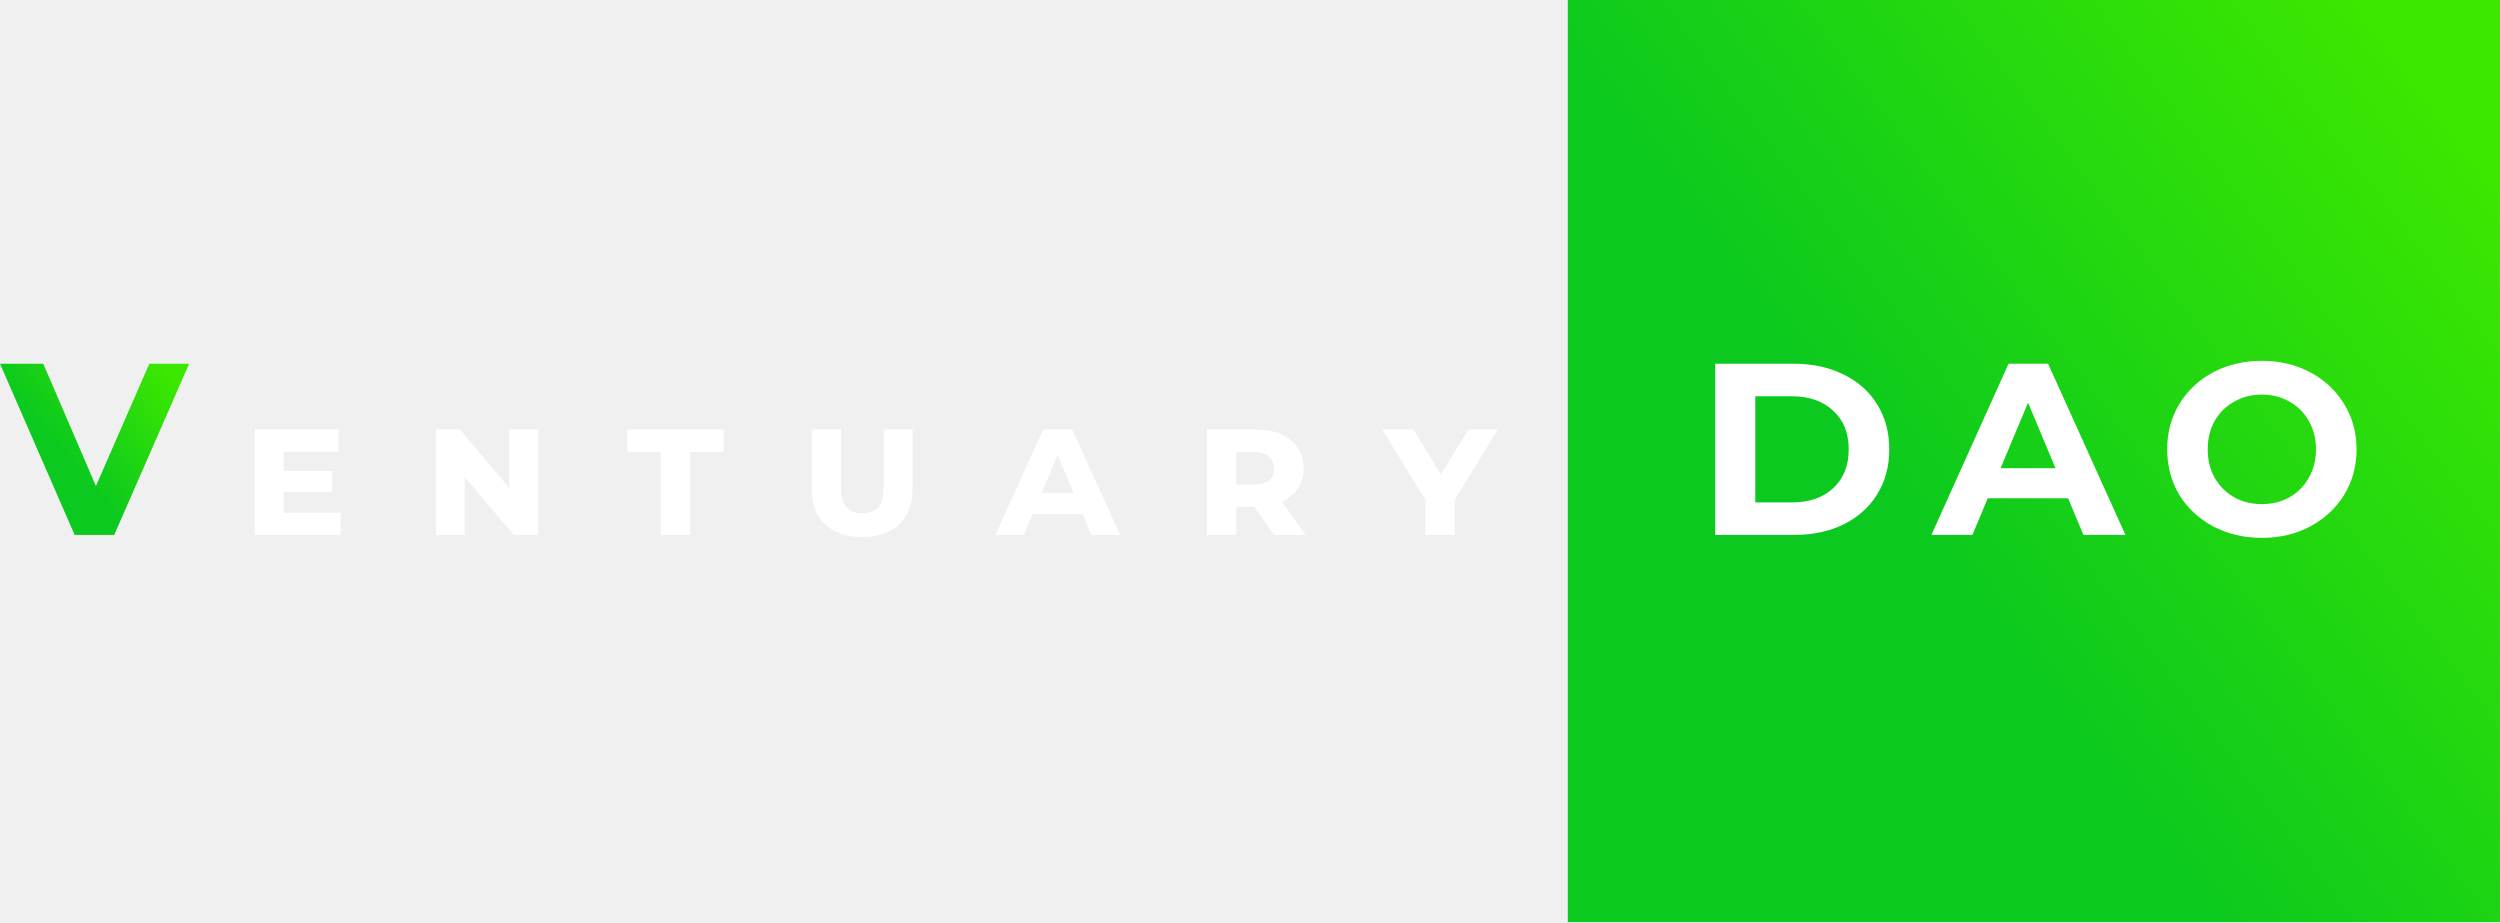
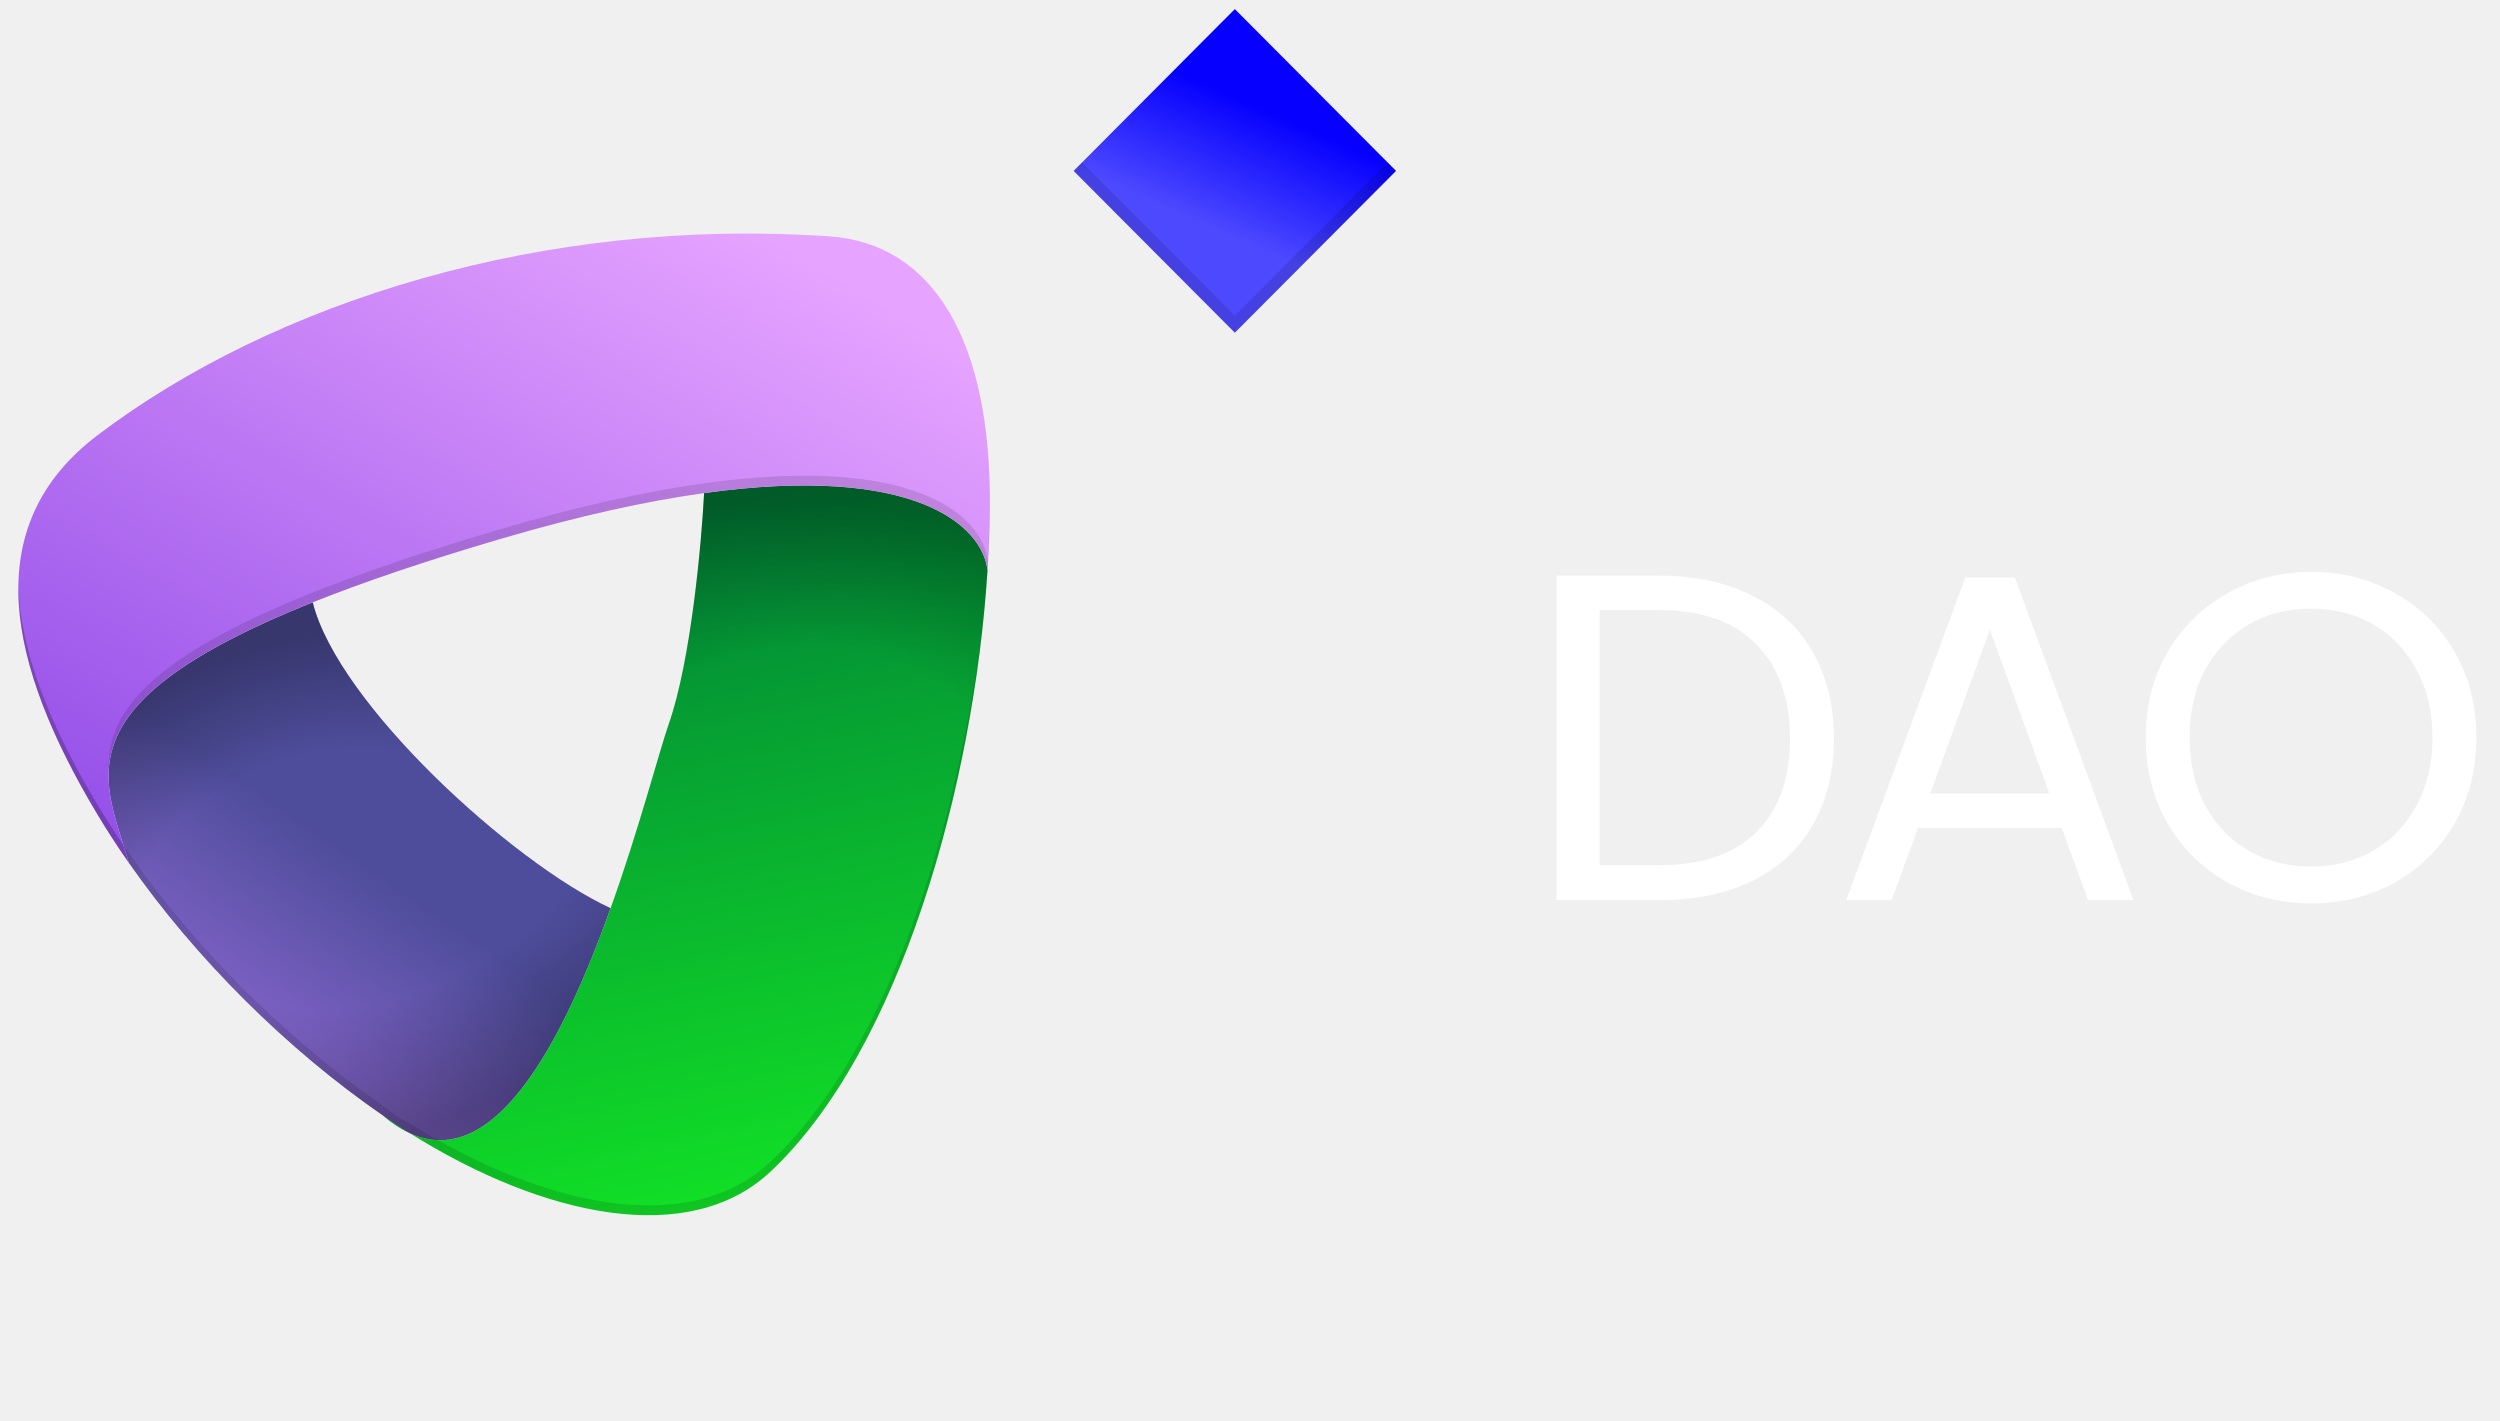
- <svg xmlns="http://www.w3.org/2000/svg" width="122" height="45" viewBox="0 0 122 45" fill="none">
+ <svg xmlns="http://www.w3.org/2000/svg" width="88" height="50" viewBox="0 0 88 50" fill="none">
  <g clip-path="url(#clip0)">
-     <path d="M121.999 0H76.509V45H121.999V0Z" fill="url(#paint0_linear)" />
-     <path d="M9.229 17.751L5.573 26.105H3.643L0 17.751H2.111L4.681 23.718L7.286 17.751H9.229Z" fill="url(#paint1_linear)" />
-     <path d="M16.617 25.022V26.105H12.428V20.959H16.517V22.042H13.839V22.982H16.21V24.011H13.839V25.022H16.617Z" fill="white" />
-     <path d="M26.25 20.959V26.105H25.073L22.676 23.268V26.105H21.273V20.959H22.45L24.847 23.805V20.959H26.25Z" fill="white" />
-     <path d="M32.245 22.06H30.607V20.959H35.312V22.06H33.675V26.105H32.245V22.06Z" fill="white" />
-     <path d="M42.072 26.204C41.3 26.204 40.697 25.998 40.263 25.586C39.828 25.174 39.611 24.607 39.611 23.885V20.959H41.041V23.841C41.041 24.24 41.128 24.542 41.303 24.745C41.484 24.948 41.747 25.049 42.09 25.049C42.428 25.049 42.684 24.948 42.859 24.745C43.034 24.542 43.122 24.24 43.122 23.841V20.959H44.533V23.885C44.533 24.607 44.316 25.174 43.882 25.586C43.448 25.998 42.844 26.204 42.072 26.204Z" fill="white" />
-     <path d="M52.827 25.085H50.393L49.959 26.105H48.574L50.908 20.959H52.32L54.663 26.105H53.252L52.827 25.085ZM52.392 24.064L51.614 22.203L50.827 24.064H52.392Z" fill="white" />
-     <path d="M61.21 24.727H60.332V26.105H58.902V20.959H61.273C61.991 20.959 62.561 21.129 62.983 21.469C63.405 21.803 63.616 22.265 63.616 22.856C63.616 23.232 63.523 23.56 63.336 23.841C63.155 24.115 62.895 24.33 62.558 24.485L63.716 26.105H62.178L61.21 24.727ZM62.178 22.856C62.178 22.6 62.093 22.403 61.924 22.265C61.756 22.128 61.505 22.06 61.173 22.06H60.332V23.653H61.173C61.505 23.653 61.756 23.584 61.924 23.447C62.093 23.31 62.178 23.113 62.178 22.856Z" fill="white" />
-     <path d="M70.987 24.396V26.105H69.558V24.396L67.459 20.959H68.97L70.318 23.151L71.657 20.959H73.096L70.987 24.396Z" fill="white" />
-     <path d="M83.703 17.751H87.54C88.456 17.751 89.265 17.927 89.965 18.276C90.672 18.619 91.219 19.104 91.605 19.733C91.999 20.361 92.196 21.093 92.196 21.928C92.196 22.764 91.999 23.495 91.605 24.124C91.219 24.753 90.672 25.242 89.965 25.592C89.265 25.934 88.456 26.105 87.54 26.105H83.703V17.751ZM87.443 24.518C88.288 24.518 88.959 24.287 89.458 23.826C89.965 23.356 90.218 22.724 90.218 21.928C90.218 21.133 89.965 20.504 89.458 20.043C88.959 19.573 88.288 19.339 87.443 19.339H85.658V24.518H87.443Z" fill="white" />
-     <path d="M100.923 24.315H97.002L96.254 26.105H94.252L98.016 17.751H99.946L103.722 26.105H101.671L100.923 24.315ZM100.308 22.847L98.969 19.649L97.63 22.847H100.308Z" fill="white" />
-     <path d="M110.378 26.248C109.502 26.248 108.709 26.061 108.001 25.687C107.302 25.313 106.751 24.8 106.349 24.148C105.955 23.488 105.758 22.748 105.758 21.928C105.758 21.109 105.955 20.373 106.349 19.721C106.751 19.06 107.302 18.543 108.001 18.169C108.709 17.795 109.502 17.608 110.378 17.608C111.255 17.608 112.043 17.795 112.742 18.169C113.442 18.543 113.993 19.06 114.395 19.721C114.798 20.373 114.999 21.109 114.999 21.928C114.999 22.748 114.798 23.488 114.395 24.148C113.993 24.8 113.442 25.313 112.742 25.687C112.043 26.061 111.255 26.248 110.378 26.248ZM110.378 24.601C110.877 24.601 111.327 24.49 111.729 24.267C112.131 24.037 112.445 23.718 112.67 23.312C112.903 22.907 113.02 22.445 113.02 21.928C113.02 21.411 112.903 20.95 112.67 20.544C112.445 20.138 112.131 19.824 111.729 19.601C111.327 19.37 110.877 19.255 110.378 19.255C109.879 19.255 109.429 19.37 109.027 19.601C108.625 19.824 108.307 20.138 108.074 20.544C107.849 20.95 107.736 21.411 107.736 21.928C107.736 22.445 107.849 22.907 108.074 23.312C108.307 23.718 108.625 24.037 109.027 24.267C109.429 24.49 109.879 24.601 110.378 24.601Z" fill="white" />
+     <path d="M13.488 39.271C10.131 36.964 6.895 33.753 4.532 30.367C3.724 27.519 1.901 24.841 11.008 21.201C11.889 24.758 18.034 30.367 21.495 31.969C19.719 36.93 16.978 42.256 13.488 39.271Z" fill="url(#paint0_linear)" />
+     <path d="M13.487 39.271C13.799 39.486 14.113 39.692 14.429 39.89C17.473 41.282 19.881 36.475 21.494 31.969C22.5 29.16 23.197 26.469 23.545 25.469C24.317 23.256 24.693 19.139 24.785 17.357C32.222 16.322 34.584 18.513 34.761 20.075C34.274 27.657 31.679 36.956 27.128 41.235C24.261 43.93 19.138 42.839 14.429 39.89C14.122 39.749 13.808 39.545 13.487 39.271Z" fill="url(#paint1_linear)" />
+     <path opacity="0.3" d="M4.532 30.368C4.462 30.12 4.384 29.874 4.307 29.629C3.49 27.047 2.692 24.526 11.008 21.202C11.008 21.203 11.008 21.205 11.009 21.206C11.462 23.027 13.293 25.385 15.437 27.468L7.756 34.319C6.573 33.062 5.482 31.729 4.532 30.368Z" fill="url(#paint2_radial)" />
+     <path opacity="0.3" fill-rule="evenodd" clip-rule="evenodd" d="M8.345 34.93C9.949 36.56 11.701 38.044 13.488 39.272C13.808 39.546 14.123 39.75 14.431 39.891L14.429 39.89C17.473 41.282 19.881 36.475 21.494 31.969C19.875 31.22 17.667 29.592 15.687 27.708C13.918 30.338 10.793 33.044 8.345 34.93ZM14.429 39.89C14.122 39.749 13.808 39.545 13.487 39.271C13.799 39.486 14.113 39.692 14.429 39.89Z" fill="url(#paint3_radial)" />
+     <path opacity="0.3" d="M28.323 17.088C27.297 17.088 26.123 17.169 24.785 17.356C24.699 19.026 24.363 22.747 23.686 25.03C27.053 25.205 31.122 25.842 33.69 27.486C34.248 24.99 34.606 22.456 34.759 20.089C34.76 20.084 34.76 20.079 34.76 20.074C34.615 18.793 33.001 17.089 28.323 17.088Z" fill="url(#paint4_radial)" />
+     <path d="M3.429 15.323C9.629 10.621 19.136 7.628 29.194 8.32C32.905 8.575 34.895 12.073 34.843 17.862C34.837 18.578 34.809 19.318 34.761 20.075C34.583 18.513 32.222 16.322 24.785 17.357C22.784 17.635 20.414 18.147 17.621 18.969C14.948 19.755 12.772 20.496 11.007 21.201C1.9 24.841 3.724 27.52 4.532 30.367C4.139 29.805 3.77 29.237 3.429 28.668C0.257 23.376 -0.786 18.519 3.429 15.323Z" fill="url(#paint5_linear)" />
+     <g opacity="0.12">
+       <path d="M0.647 20.566C0.594 23.002 1.692 25.77 3.429 28.668C3.77 29.237 4.139 29.804 4.532 30.367C4.473 30.161 4.409 29.956 4.345 29.751C4.022 29.277 3.716 28.8 3.429 28.323C1.774 25.561 0.698 22.917 0.647 20.566Z" fill="black" />
+       <path d="M4.345 29.751C4.409 29.955 4.473 30.16 4.531 30.366L4.532 30.367C6.895 33.753 10.132 36.964 13.488 39.271C13.809 39.545 14.123 39.749 14.431 39.89C19.139 42.839 24.261 43.929 27.128 41.235C30.256 38.294 32.459 32.982 33.69 27.486C34.249 24.99 34.607 22.456 34.76 20.089L34.76 20.085C34.607 22.449 34.248 24.649 33.69 27.141C32.459 32.637 30.256 37.949 27.128 40.89C24.261 43.584 19.139 42.494 14.431 39.545C14.123 39.404 13.809 39.2 13.488 38.926C10.132 36.619 6.895 33.408 4.532 30.022L4.532 30.022C4.469 29.932 4.406 29.841 4.345 29.751Z" fill="black" />
+     </g>
+     <g opacity="0.12">
+       <path d="M0.647 20.567C0.594 23.003 1.692 25.77 3.429 28.669C3.77 29.238 4.139 29.805 4.532 30.368C4.473 30.162 4.409 29.957 4.345 29.752C4.022 29.278 3.716 28.801 3.429 28.323C1.774 25.561 0.698 22.918 0.647 20.567Z" fill="black" />
+       <path d="M3.825 27.146C3.909 25.355 5.346 23.464 11.007 21.202C12.772 20.497 14.948 19.755 17.621 18.969C20.414 18.148 22.784 17.636 24.785 17.357C32.222 16.322 34.583 18.514 34.761 20.076C34.809 19.319 34.837 18.579 34.843 17.863C34.844 17.731 34.844 17.601 34.843 17.471C34.843 17.487 34.843 17.502 34.843 17.518C34.837 18.234 34.809 18.974 34.761 19.73C34.583 18.169 32.222 15.977 24.785 17.012C22.784 17.291 20.414 17.803 17.621 18.624C14.948 19.41 12.772 20.151 11.007 20.857C4.981 23.265 3.741 25.252 3.825 27.146Z" fill="black" />
+     </g>
+     <rect width="8.039" height="8.039" transform="matrix(0.705769 0.708442 -0.705769 0.708442 43.4658 0.320312)" fill="url(#paint6_linear)" />
+     <path opacity="0.12" d="M48.843 5.718L43.466 11.115L38.089 5.718L37.792 6.015L43.466 11.711L49.139 6.015L48.843 5.718Z" fill="black" />
+     <path d="M58.401 20.262C59.665 20.262 60.757 20.497 61.677 20.967C62.608 21.425 63.318 22.086 63.806 22.949C64.305 23.812 64.554 24.828 64.554 25.997C64.554 27.166 64.305 28.182 63.806 29.045C63.318 29.897 62.608 30.552 61.677 31.011C60.757 31.459 59.665 31.683 58.401 31.683H54.792V20.262H58.401ZM58.401 30.454C59.898 30.454 61.039 30.066 61.827 29.291C62.614 28.504 63.008 27.406 63.008 25.997C63.008 24.577 62.608 23.468 61.81 22.671C61.023 21.873 59.886 21.475 58.401 21.475H56.305V30.454H58.401Z" fill="white" />
+     <path d="M72.571 29.143H67.515L66.584 31.683H64.987L69.178 20.328H70.924L75.098 31.683H73.502L72.571 29.143ZM72.138 27.931L70.043 22.163L67.947 27.931H72.138Z" fill="white" />
+     <path d="M81.349 31.798C80.273 31.798 79.292 31.552 78.405 31.06C77.518 30.558 76.814 29.864 76.293 28.979C75.783 28.084 75.528 27.078 75.528 25.964C75.528 24.85 75.783 23.851 76.293 22.966C76.814 22.07 77.518 21.376 78.405 20.885C79.292 20.382 80.273 20.131 81.349 20.131C82.435 20.131 83.422 20.382 84.309 20.885C85.196 21.376 85.894 22.064 86.404 22.949C86.914 23.834 87.169 24.839 87.169 25.964C87.169 27.089 86.914 28.094 86.404 28.979C85.894 29.864 85.196 30.558 84.309 31.06C83.422 31.552 82.435 31.798 81.349 31.798ZM81.349 30.503C82.158 30.503 82.884 30.317 83.527 29.946C84.181 29.575 84.691 29.045 85.057 28.357C85.434 27.668 85.623 26.871 85.623 25.964C85.623 25.047 85.434 24.249 85.057 23.572C84.691 22.884 84.187 22.354 83.544 21.983C82.901 21.611 82.169 21.425 81.349 21.425C80.528 21.425 79.796 21.611 79.153 21.983C78.51 22.354 78 22.884 77.623 23.572C77.257 24.249 77.075 25.047 77.075 25.964C77.075 26.871 77.257 27.668 77.623 28.357C78 29.045 78.51 29.575 79.153 29.946C79.808 30.317 80.539 30.503 81.349 30.503Z" fill="white" />
  </g>
  <defs>
-     <linearGradient id="paint0_linear" x1="112.633" y1="-3.099" x2="66.348" y2="31.754" gradientUnits="userSpaceOnUse">
-       <stop stop-color="#3CE700" />
-       <stop offset="0.568" stop-color="#0BC91E" />
+     <linearGradient id="paint0_linear" x1="11.633" y1="29.563" x2="5.912" y2="37.886" gradientUnits="userSpaceOnUse">
+       <stop stop-color="#4E4D9B" />
+       <stop offset="1" stop-color="#956BD9" />
    </linearGradient>
-     <linearGradient id="paint1_linear" x1="7.329" y1="17.176" x2="-1.445" y2="24.396" gradientUnits="userSpaceOnUse">
-       <stop stop-color="#3CE700" />
-       <stop offset="0.568" stop-color="#0BC91E" />
+     <linearGradient id="paint1_linear" x1="24.124" y1="16.736" x2="29.438" y2="41.392" gradientUnits="userSpaceOnUse">
+       <stop stop-color="#007D3A" />
+       <stop offset="1" stop-color="#11DF26" />
+     </linearGradient>
+     <radialGradient id="paint2_radial" cx="0" cy="0" r="1" gradientUnits="userSpaceOnUse" gradientTransform="translate(11.4407 31.2127) rotate(-105.888) scale(8.7925 12.8769)">
+       <stop offset="0.527" stop-opacity="0" />
+       <stop offset="1" />
+     </radialGradient>
+     <radialGradient id="paint3_radial" cx="0" cy="0" r="1" gradientUnits="userSpaceOnUse" gradientTransform="translate(14.3634 31.3852) rotate(65.7402) scale(7.95063 15.8652)">
+       <stop offset="0.427" stop-opacity="0" />
+       <stop offset="1" />
+     </radialGradient>
+     <radialGradient id="paint4_radial" cx="0" cy="0" r="1" gradientUnits="userSpaceOnUse" gradientTransform="translate(28.8052 25.6888) rotate(-86.2827) scale(7.9556 14.7194)">
+       <stop offset="0.366" stop-opacity="0" />
+       <stop offset="1" />
+     </radialGradient>
+     <linearGradient id="paint5_linear" x1="32.059" y1="11.217" x2="16.355" y2="37.953" gradientUnits="userSpaceOnUse">
+       <stop stop-color="#E6A3FF" />
+       <stop offset="1" stop-color="#924DE8" />
+     </linearGradient>
+     <linearGradient id="paint6_linear" x1="2.792" y1="1.9" x2="4.465" y2="6.172" gradientUnits="userSpaceOnUse">
+       <stop stop-color="#0500FF" />
+       <stop offset="1" stop-color="#4D49FF" />
    </linearGradient>
    <clipPath id="clip0">
-       <rect width="121.999" height="45" fill="white" />
+       <rect width="88" height="50" fill="white" />
    </clipPath>
  </defs>
</svg>
